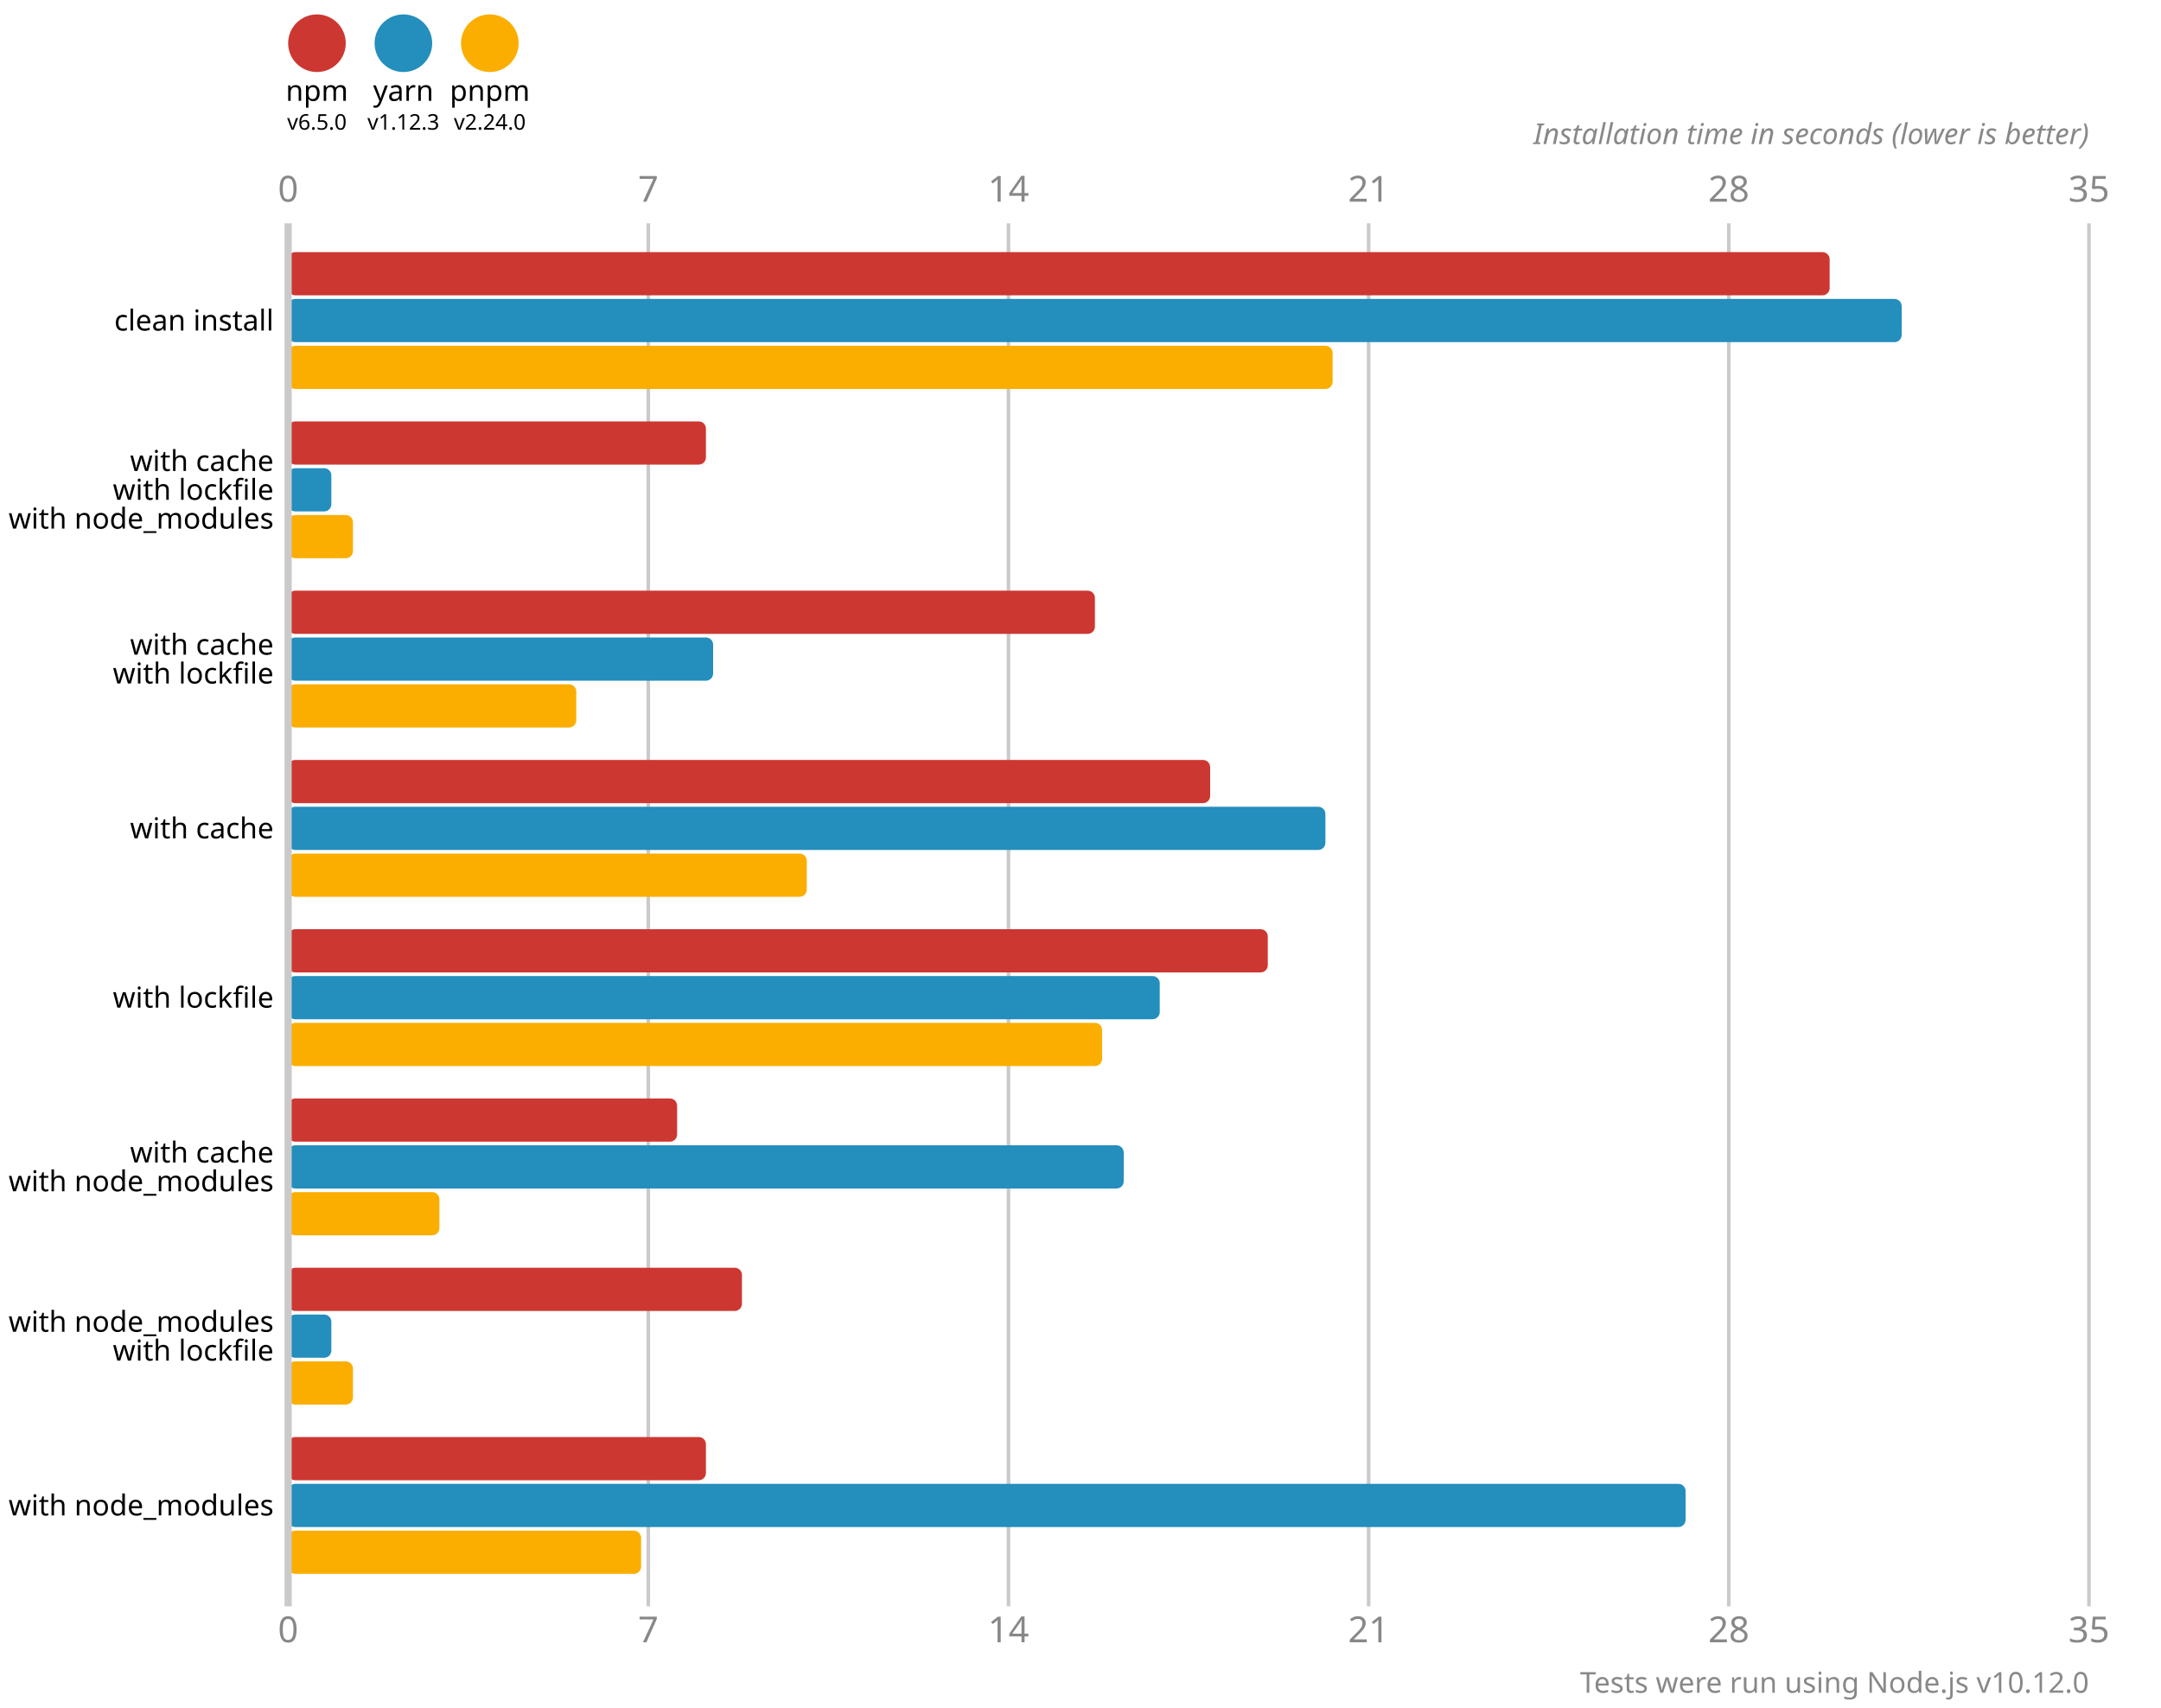
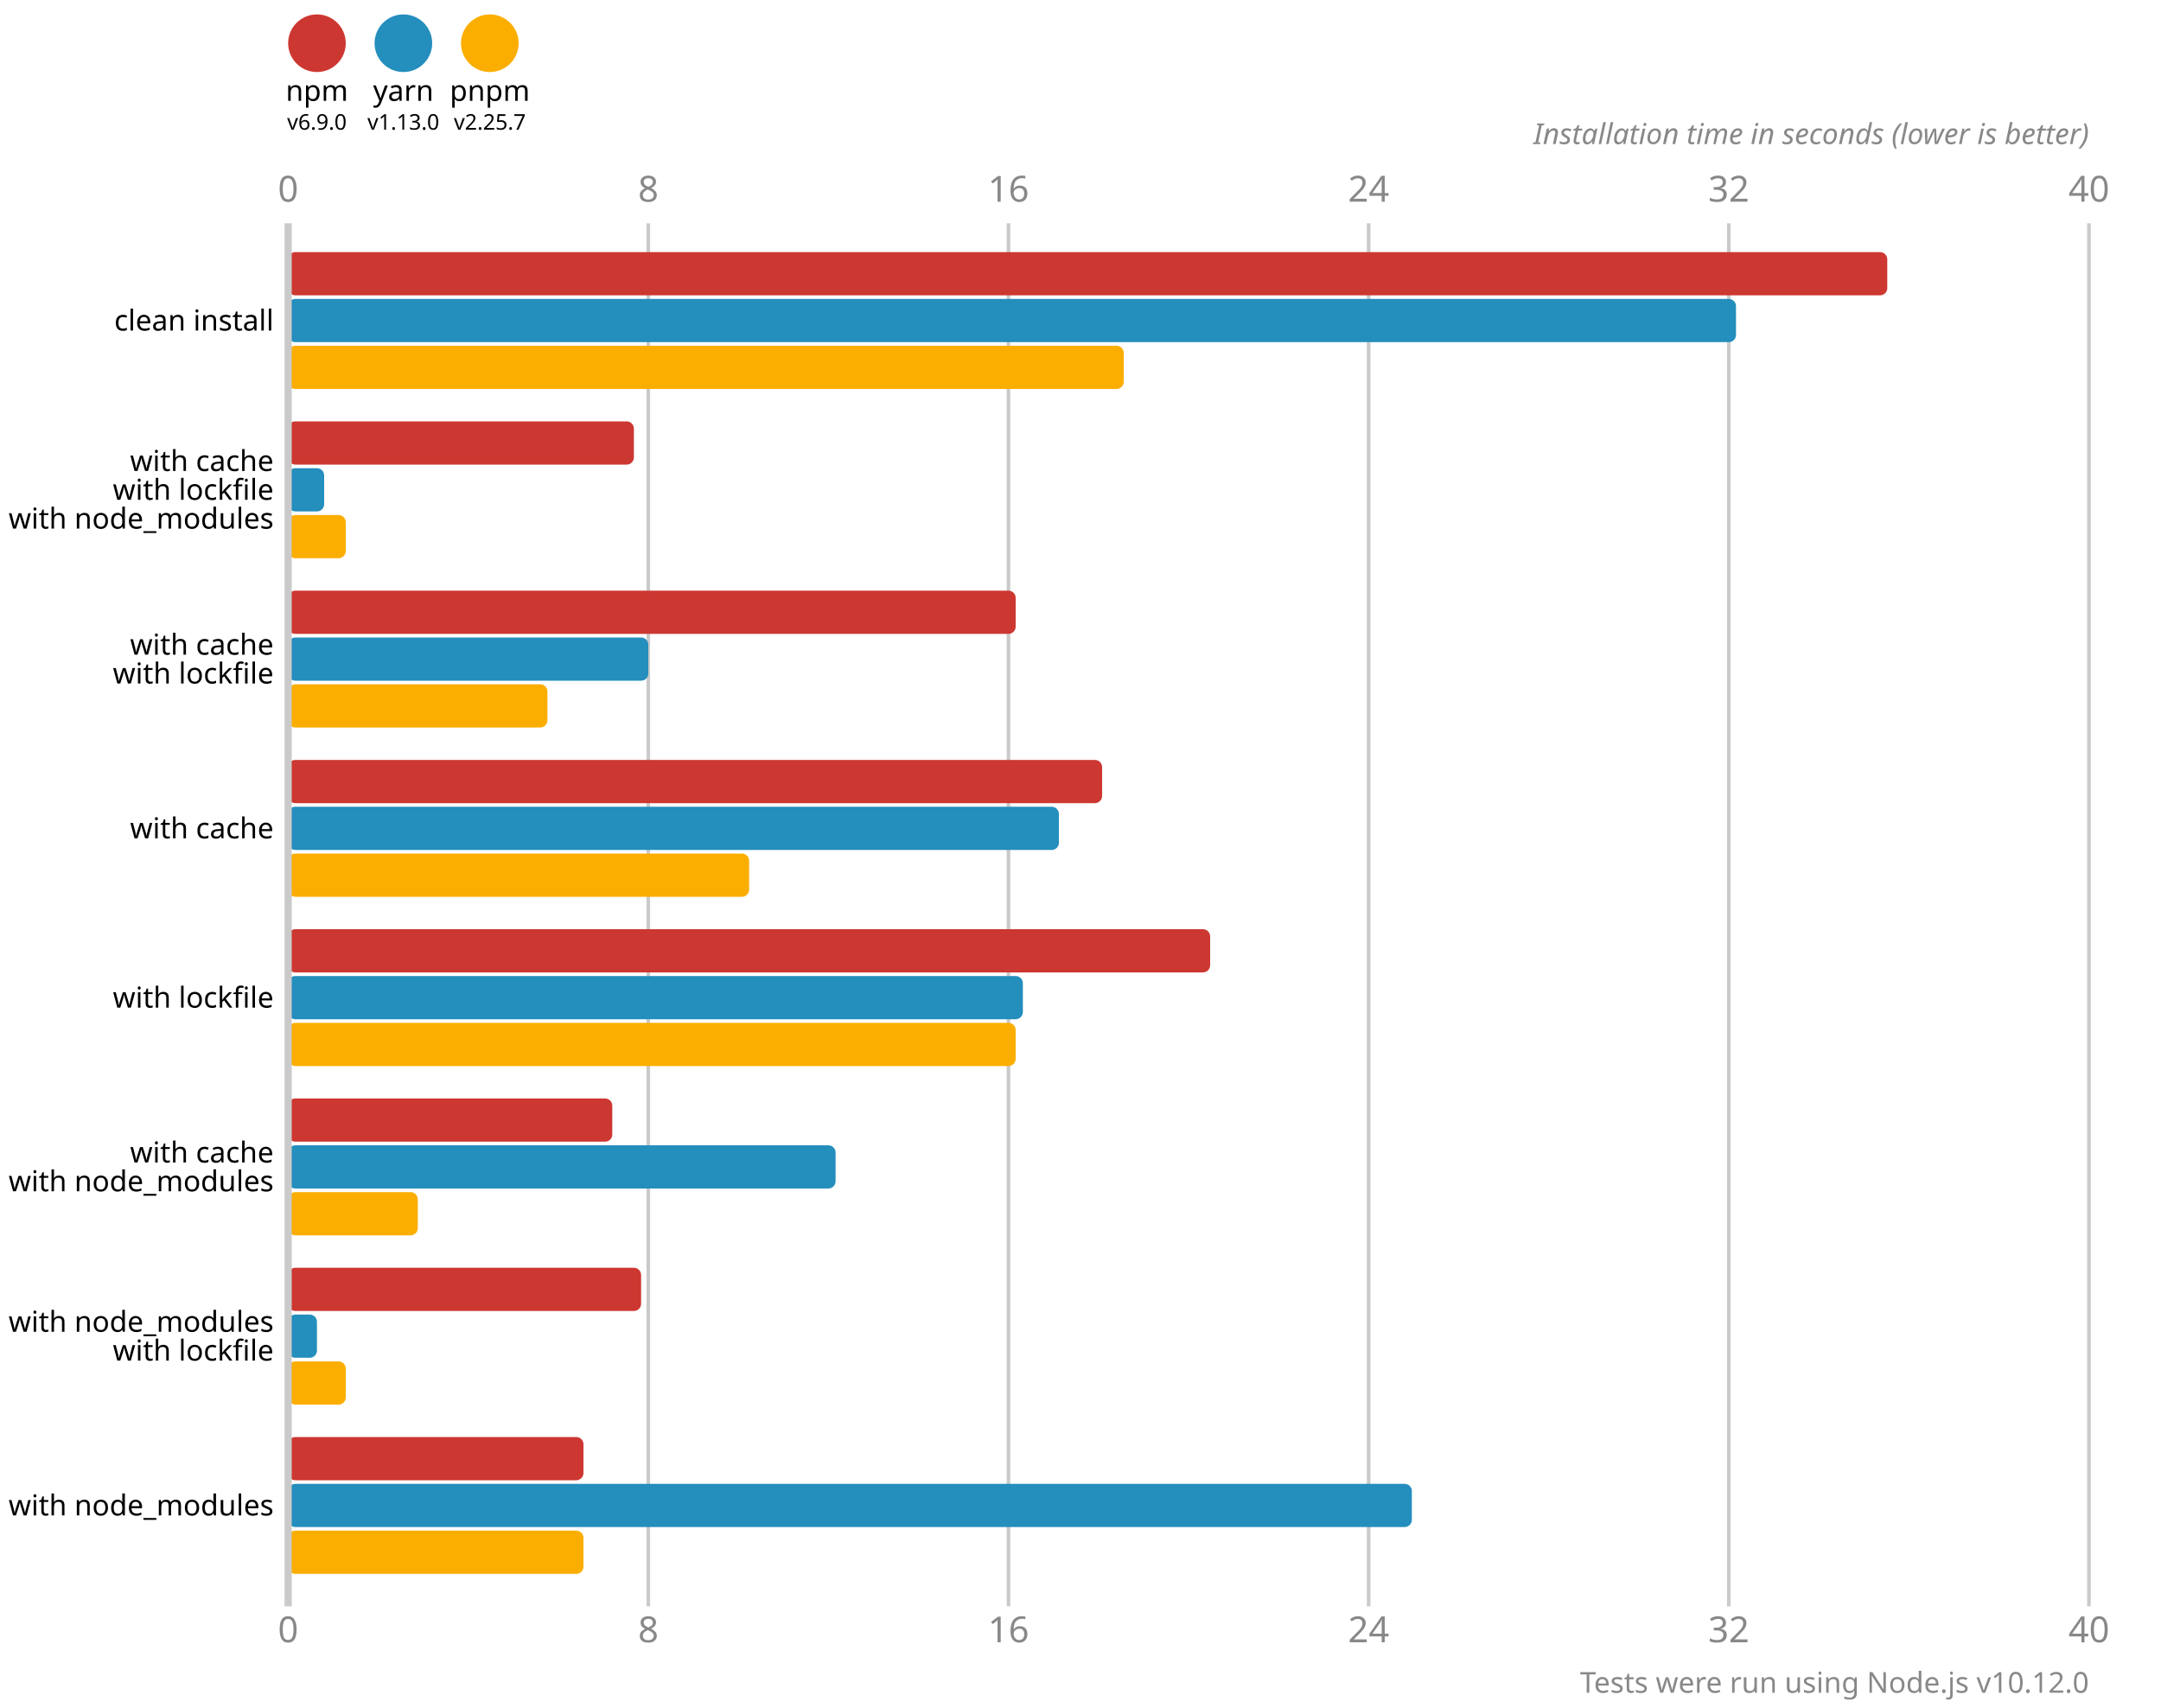
<svg xmlns="http://www.w3.org/2000/svg" version="1.1" viewBox="0 0 300 237">
  <style>
    .font { font-family: sans-serif; }
    .s3 { font-size: 3px; }
    .s4 { font-size: 4px; }
    .s5 { font-size: 5px; }
    .line { stroke: #cacaca; }
    .width { stroke-width: 0.5; }
    .text { fill: #888; }
  </style>
  <circle cx="44" cy="6" r="4" fill="#cd3731" />
  <text x="44" y="14" class="font s4" text-anchor="middle">npm</text>
-   <text x="44" y="18" class="font s3" text-anchor="middle">v6.5.0</text>
+   <text x="44" y="18" class="font s3" text-anchor="middle">v6.9.0</text>
  <circle cx="56" cy="6" r="4" fill="#248ebd" />
  <text x="56" y="14" class="font s4" text-anchor="middle">yarn</text>
-   <text x="56" y="18" class="font s3" text-anchor="middle">v1.12.3</text>
+   <text x="56" y="18" class="font s3" text-anchor="middle">v1.13.0</text>
  <circle cx="68" cy="6" r="4" fill="#fbae00" />
  <text x="68" y="14" class="font s4" text-anchor="middle">pnpm</text>
-   <text x="68" y="18" class="font s3" text-anchor="middle">v2.24.0</text>
+   <text x="68" y="18" class="font s3" text-anchor="middle">v2.25.7</text>
  <text x="40" y="28" class="font s5 text" text-anchor="middle">0</text>
  <text x="40" y="228" class="font s5 text" text-anchor="middle">0</text>
  <line x1="90" y1="31" x2="90" y2="223" class="line width" />
-   <text x="90" y="28" class="font s5 text" text-anchor="middle">7</text>
-   <text x="90" y="228" class="font s5 text" text-anchor="middle">7</text>
+   <text x="90" y="28" class="font s5 text" text-anchor="middle">8</text>
+   <text x="90" y="228" class="font s5 text" text-anchor="middle">8</text>
  <line x1="140" y1="31" x2="140" y2="223" class="line width" />
-   <text x="140" y="28" class="font s5 text" text-anchor="middle">14</text>
-   <text x="140" y="228" class="font s5 text" text-anchor="middle">14</text>
+   <text x="140" y="28" class="font s5 text" text-anchor="middle">16</text>
+   <text x="140" y="228" class="font s5 text" text-anchor="middle">16</text>
  <line x1="190" y1="31" x2="190" y2="223" class="line width" />
-   <text x="190" y="28" class="font s5 text" text-anchor="middle">21</text>
-   <text x="190" y="228" class="font s5 text" text-anchor="middle">21</text>
+   <text x="190" y="28" class="font s5 text" text-anchor="middle">24</text>
+   <text x="190" y="228" class="font s5 text" text-anchor="middle">24</text>
  <line x1="240" y1="31" x2="240" y2="223" class="line width" />
-   <text x="240" y="28" class="font s5 text" text-anchor="middle">28</text>
-   <text x="240" y="228" class="font s5 text" text-anchor="middle">28</text>
+   <text x="240" y="28" class="font s5 text" text-anchor="middle">32</text>
+   <text x="240" y="228" class="font s5 text" text-anchor="middle">32</text>
  <line x1="290" y1="31" x2="290" y2="223" class="line width" />
-   <text x="290" y="28" class="font s5 text" text-anchor="middle">35</text>
-   <text x="290" y="228" class="font s5 text" text-anchor="middle">35</text>
+   <text x="290" y="28" class="font s5 text" text-anchor="middle">40</text>
+   <text x="290" y="228" class="font s5 text" text-anchor="middle">40</text>
  <text x="290" y="20" class="font s4 text" font-style="italic" text-anchor="end">Installation time in seconds (lower is better)</text>
-   <rect x="40" y="35" width="214" height="6" fill="#cd3731" rx="1" ry="1" />
-   <rect x="40" y="41.5" width="224" height="6" fill="#248ebd" rx="1" ry="1" />
-   <rect x="40" y="48" width="145" height="6" fill="#fbae00" rx="1" ry="1" />
-   <rect x="40" y="58.5" width="58" height="6" fill="#cd3731" rx="1" ry="1" />
-   <rect x="40" y="65" width="6" height="6" fill="#248ebd" rx="1" ry="1" />
-   <rect x="40" y="71.5" width="9" height="6" fill="#fbae00" rx="1" ry="1" />
-   <rect x="40" y="82" width="112" height="6" fill="#cd3731" rx="1" ry="1" />
-   <rect x="40" y="88.5" width="59" height="6" fill="#248ebd" rx="1" ry="1" />
-   <rect x="40" y="95" width="40" height="6" fill="#fbae00" rx="1" ry="1" />
-   <rect x="40" y="105.5" width="128" height="6" fill="#cd3731" rx="1" ry="1" />
-   <rect x="40" y="112" width="144" height="6" fill="#248ebd" rx="1" ry="1" />
-   <rect x="40" y="118.5" width="72" height="6" fill="#fbae00" rx="1" ry="1" />
-   <rect x="40" y="129" width="136" height="6" fill="#cd3731" rx="1" ry="1" />
-   <rect x="40" y="135.5" width="121" height="6" fill="#248ebd" rx="1" ry="1" />
-   <rect x="40" y="142" width="113" height="6" fill="#fbae00" rx="1" ry="1" />
-   <rect x="40" y="152.5" width="54" height="6" fill="#cd3731" rx="1" ry="1" />
-   <rect x="40" y="159" width="116" height="6" fill="#248ebd" rx="1" ry="1" />
-   <rect x="40" y="165.5" width="21" height="6" fill="#fbae00" rx="1" ry="1" />
-   <rect x="40" y="176" width="63" height="6" fill="#cd3731" rx="1" ry="1" />
-   <rect x="40" y="182.5" width="6" height="6" fill="#248ebd" rx="1" ry="1" />
-   <rect x="40" y="189" width="9" height="6" fill="#fbae00" rx="1" ry="1" />
-   <rect x="40" y="199.5" width="58" height="6" fill="#cd3731" rx="1" ry="1" />
-   <rect x="40" y="206" width="194" height="6" fill="#248ebd" rx="1" ry="1" />
-   <rect x="40" y="212.5" width="49" height="6" fill="#fbae00" rx="1" ry="1" />
+   <rect x="40" y="35" width="222" height="6" fill="#cd3731" rx="1" ry="1" />
+   <rect x="40" y="41.5" width="201" height="6" fill="#248ebd" rx="1" ry="1" />
+   <rect x="40" y="48" width="116" height="6" fill="#fbae00" rx="1" ry="1" />
+   <rect x="40" y="58.5" width="48" height="6" fill="#cd3731" rx="1" ry="1" />
+   <rect x="40" y="65" width="5" height="6" fill="#248ebd" rx="1" ry="1" />
+   <rect x="40" y="71.5" width="8" height="6" fill="#fbae00" rx="1" ry="1" />
+   <rect x="40" y="82" width="101" height="6" fill="#cd3731" rx="1" ry="1" />
+   <rect x="40" y="88.5" width="50" height="6" fill="#248ebd" rx="1" ry="1" />
+   <rect x="40" y="95" width="36" height="6" fill="#fbae00" rx="1" ry="1" />
+   <rect x="40" y="105.5" width="113" height="6" fill="#cd3731" rx="1" ry="1" />
+   <rect x="40" y="112" width="107" height="6" fill="#248ebd" rx="1" ry="1" />
+   <rect x="40" y="118.5" width="64" height="6" fill="#fbae00" rx="1" ry="1" />
+   <rect x="40" y="129" width="128" height="6" fill="#cd3731" rx="1" ry="1" />
+   <rect x="40" y="135.5" width="102" height="6" fill="#248ebd" rx="1" ry="1" />
+   <rect x="40" y="142" width="101" height="6" fill="#fbae00" rx="1" ry="1" />
+   <rect x="40" y="152.5" width="45" height="6" fill="#cd3731" rx="1" ry="1" />
+   <rect x="40" y="159" width="76" height="6" fill="#248ebd" rx="1" ry="1" />
+   <rect x="40" y="165.5" width="18" height="6" fill="#fbae00" rx="1" ry="1" />
+   <rect x="40" y="176" width="49" height="6" fill="#cd3731" rx="1" ry="1" />
+   <rect x="40" y="182.5" width="4" height="6" fill="#248ebd" rx="1" ry="1" />
+   <rect x="40" y="189" width="8" height="6" fill="#fbae00" rx="1" ry="1" />
+   <rect x="40" y="199.5" width="41" height="6" fill="#cd3731" rx="1" ry="1" />
+   <rect x="40" y="206" width="156" height="6" fill="#248ebd" rx="1" ry="1" />
+   <rect x="40" y="212.5" width="41" height="6" fill="#fbae00" rx="1" ry="1" />
  <line x1="40" y1="31" x2="40" y2="223" class="line" />
  <text x="38" y="44.5" class="font s4" dominant-baseline="middle" text-anchor="end">clean install</text>
  <text x="38" y="64" class="font s4" dominant-baseline="middle" text-anchor="end">with cache</text>
  <text x="38" y="68" class="font s4" dominant-baseline="middle" text-anchor="end">with lockfile</text>
  <text x="38" y="72" class="font s4" dominant-baseline="middle" text-anchor="end">with node_modules</text>
  <text x="38" y="89.5" class="font s4" dominant-baseline="middle" text-anchor="end">with cache</text>
  <text x="38" y="93.5" class="font s4" dominant-baseline="middle" text-anchor="end">with lockfile</text>
  <text x="38" y="115" class="font s4" dominant-baseline="middle" text-anchor="end">with cache</text>
  <text x="38" y="138.5" class="font s4" dominant-baseline="middle" text-anchor="end">with lockfile</text>
  <text x="38" y="160" class="font s4" dominant-baseline="middle" text-anchor="end">with cache</text>
  <text x="38" y="164" class="font s4" dominant-baseline="middle" text-anchor="end">with node_modules</text>
  <text x="38" y="183.5" class="font s4" dominant-baseline="middle" text-anchor="end">with node_modules</text>
  <text x="38" y="187.5" class="font s4" dominant-baseline="middle" text-anchor="end">with lockfile</text>
  <text x="38" y="209" class="font s4" dominant-baseline="middle" text-anchor="end">with node_modules</text>
  <text x="290" y="235" class="font s4 text" text-anchor="end">Tests were run using Node.js v10.12.0</text>
</svg>
